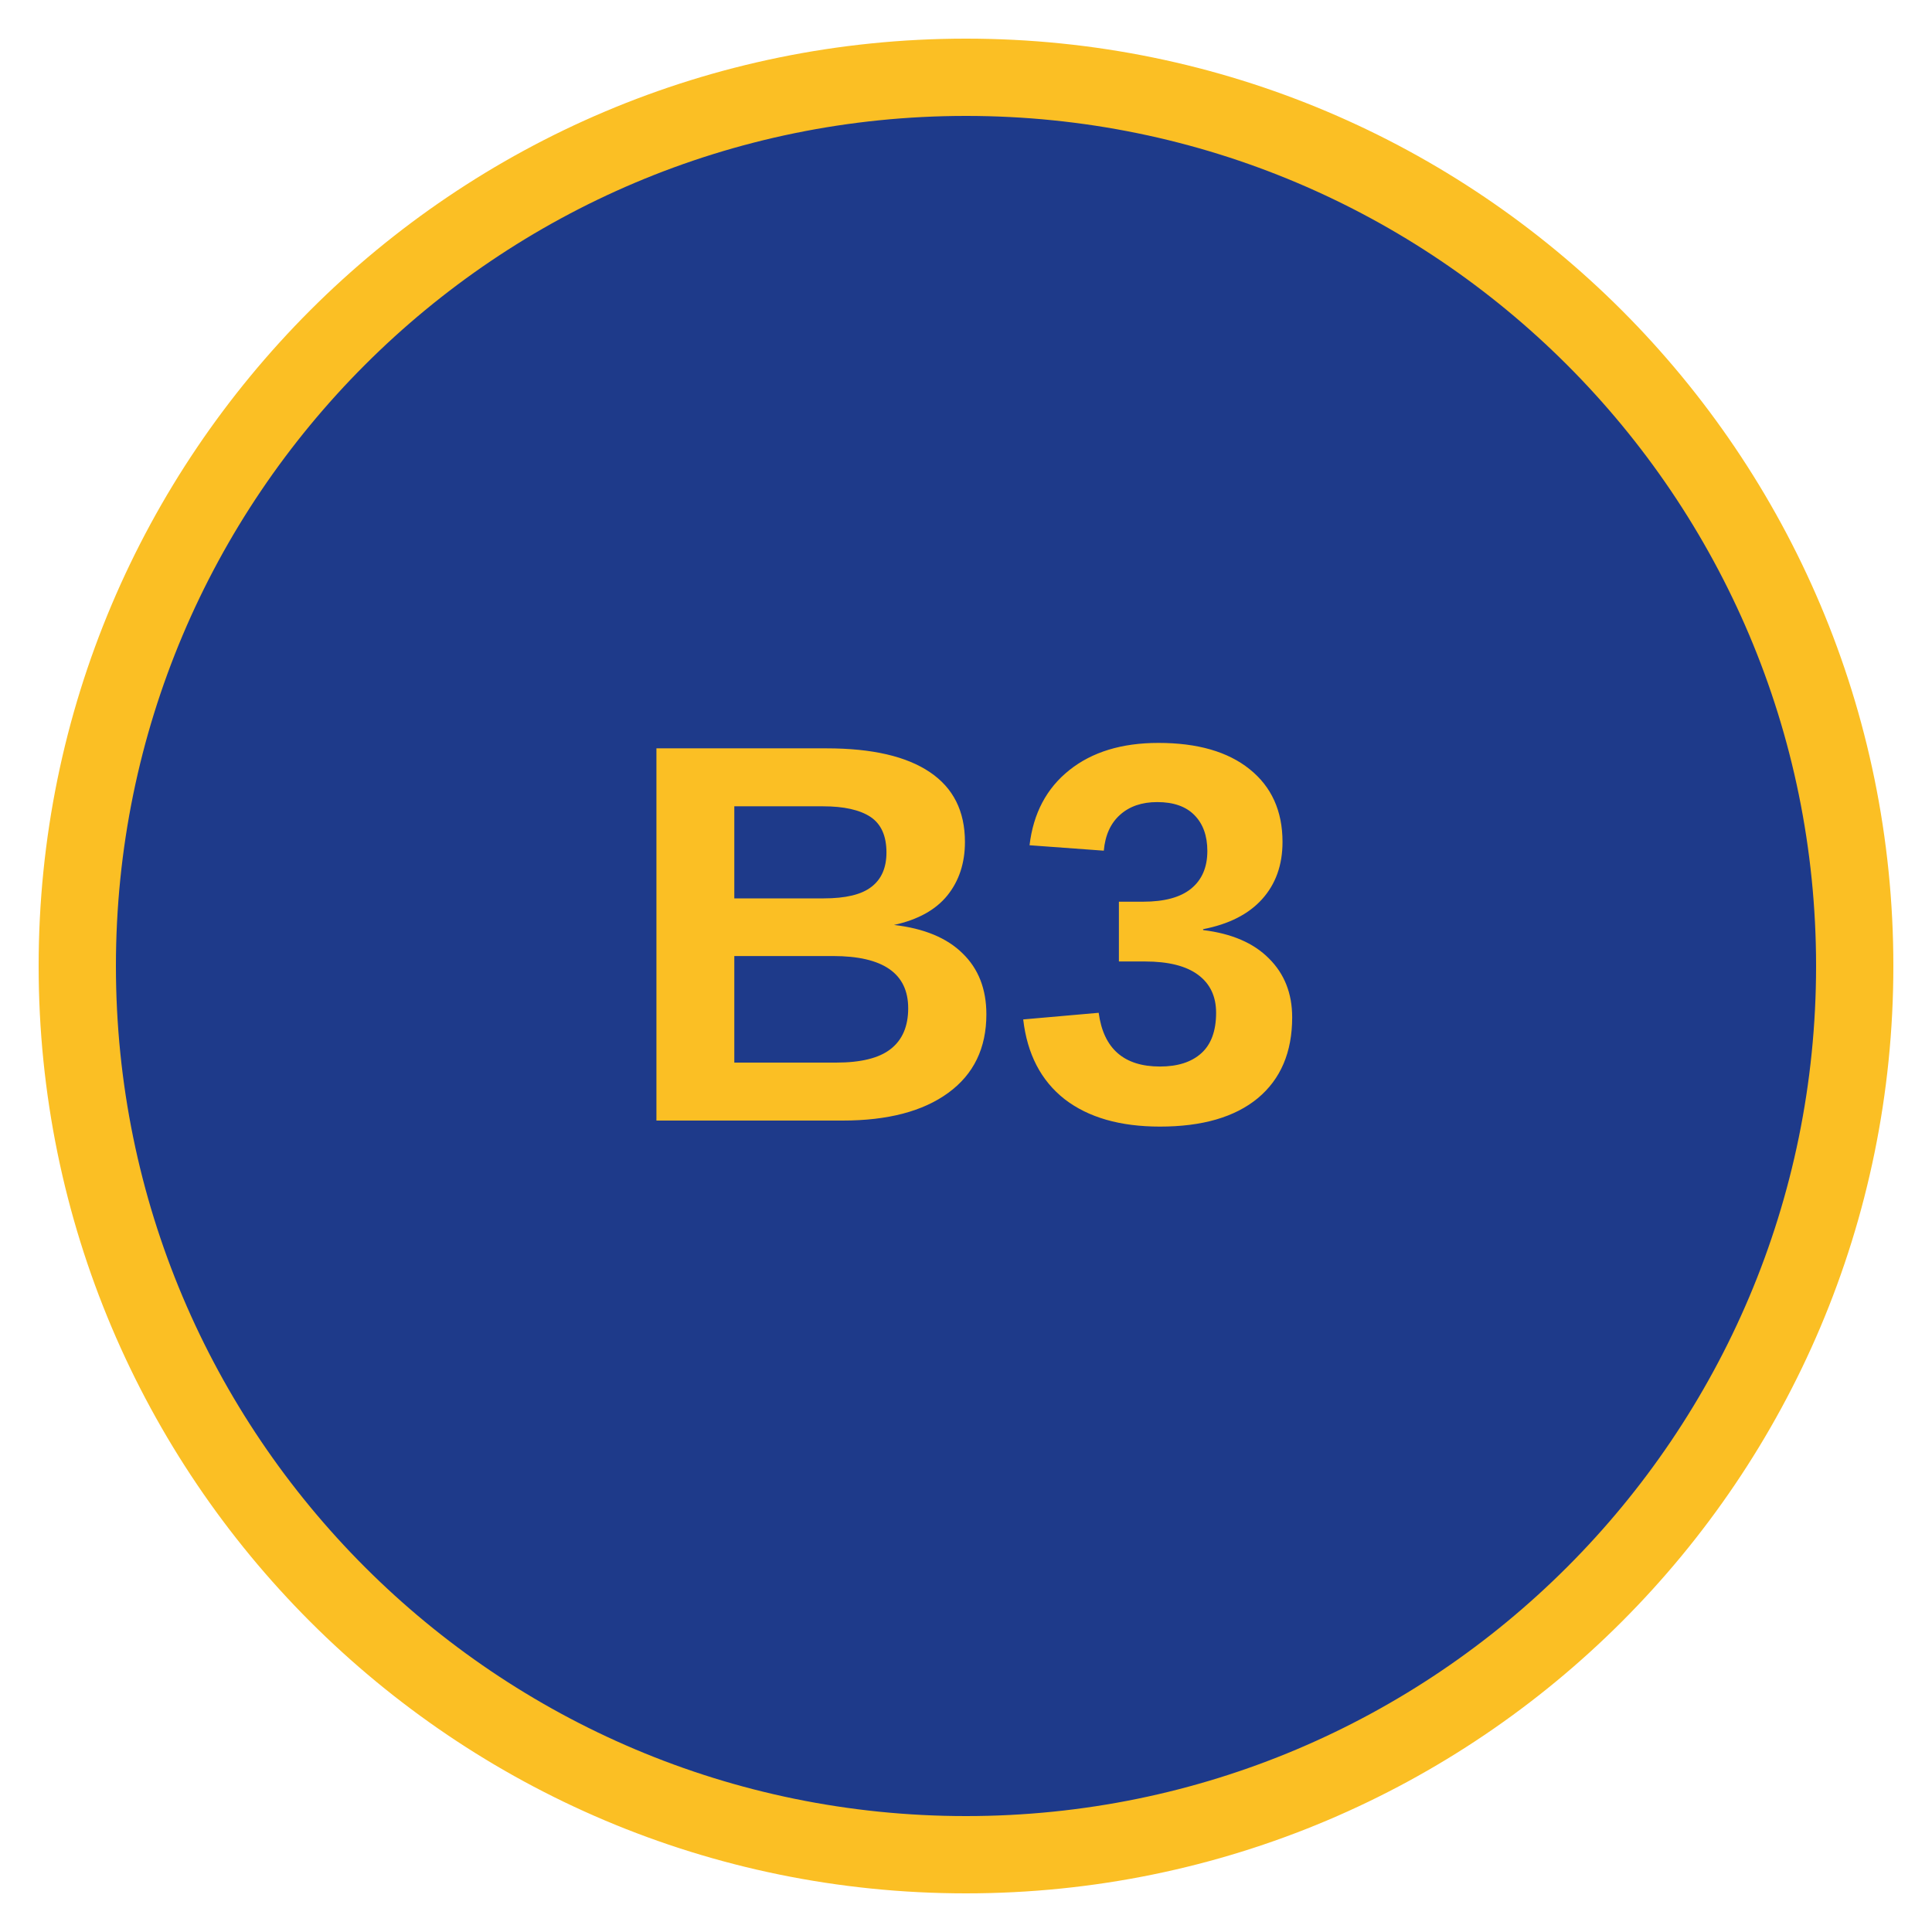
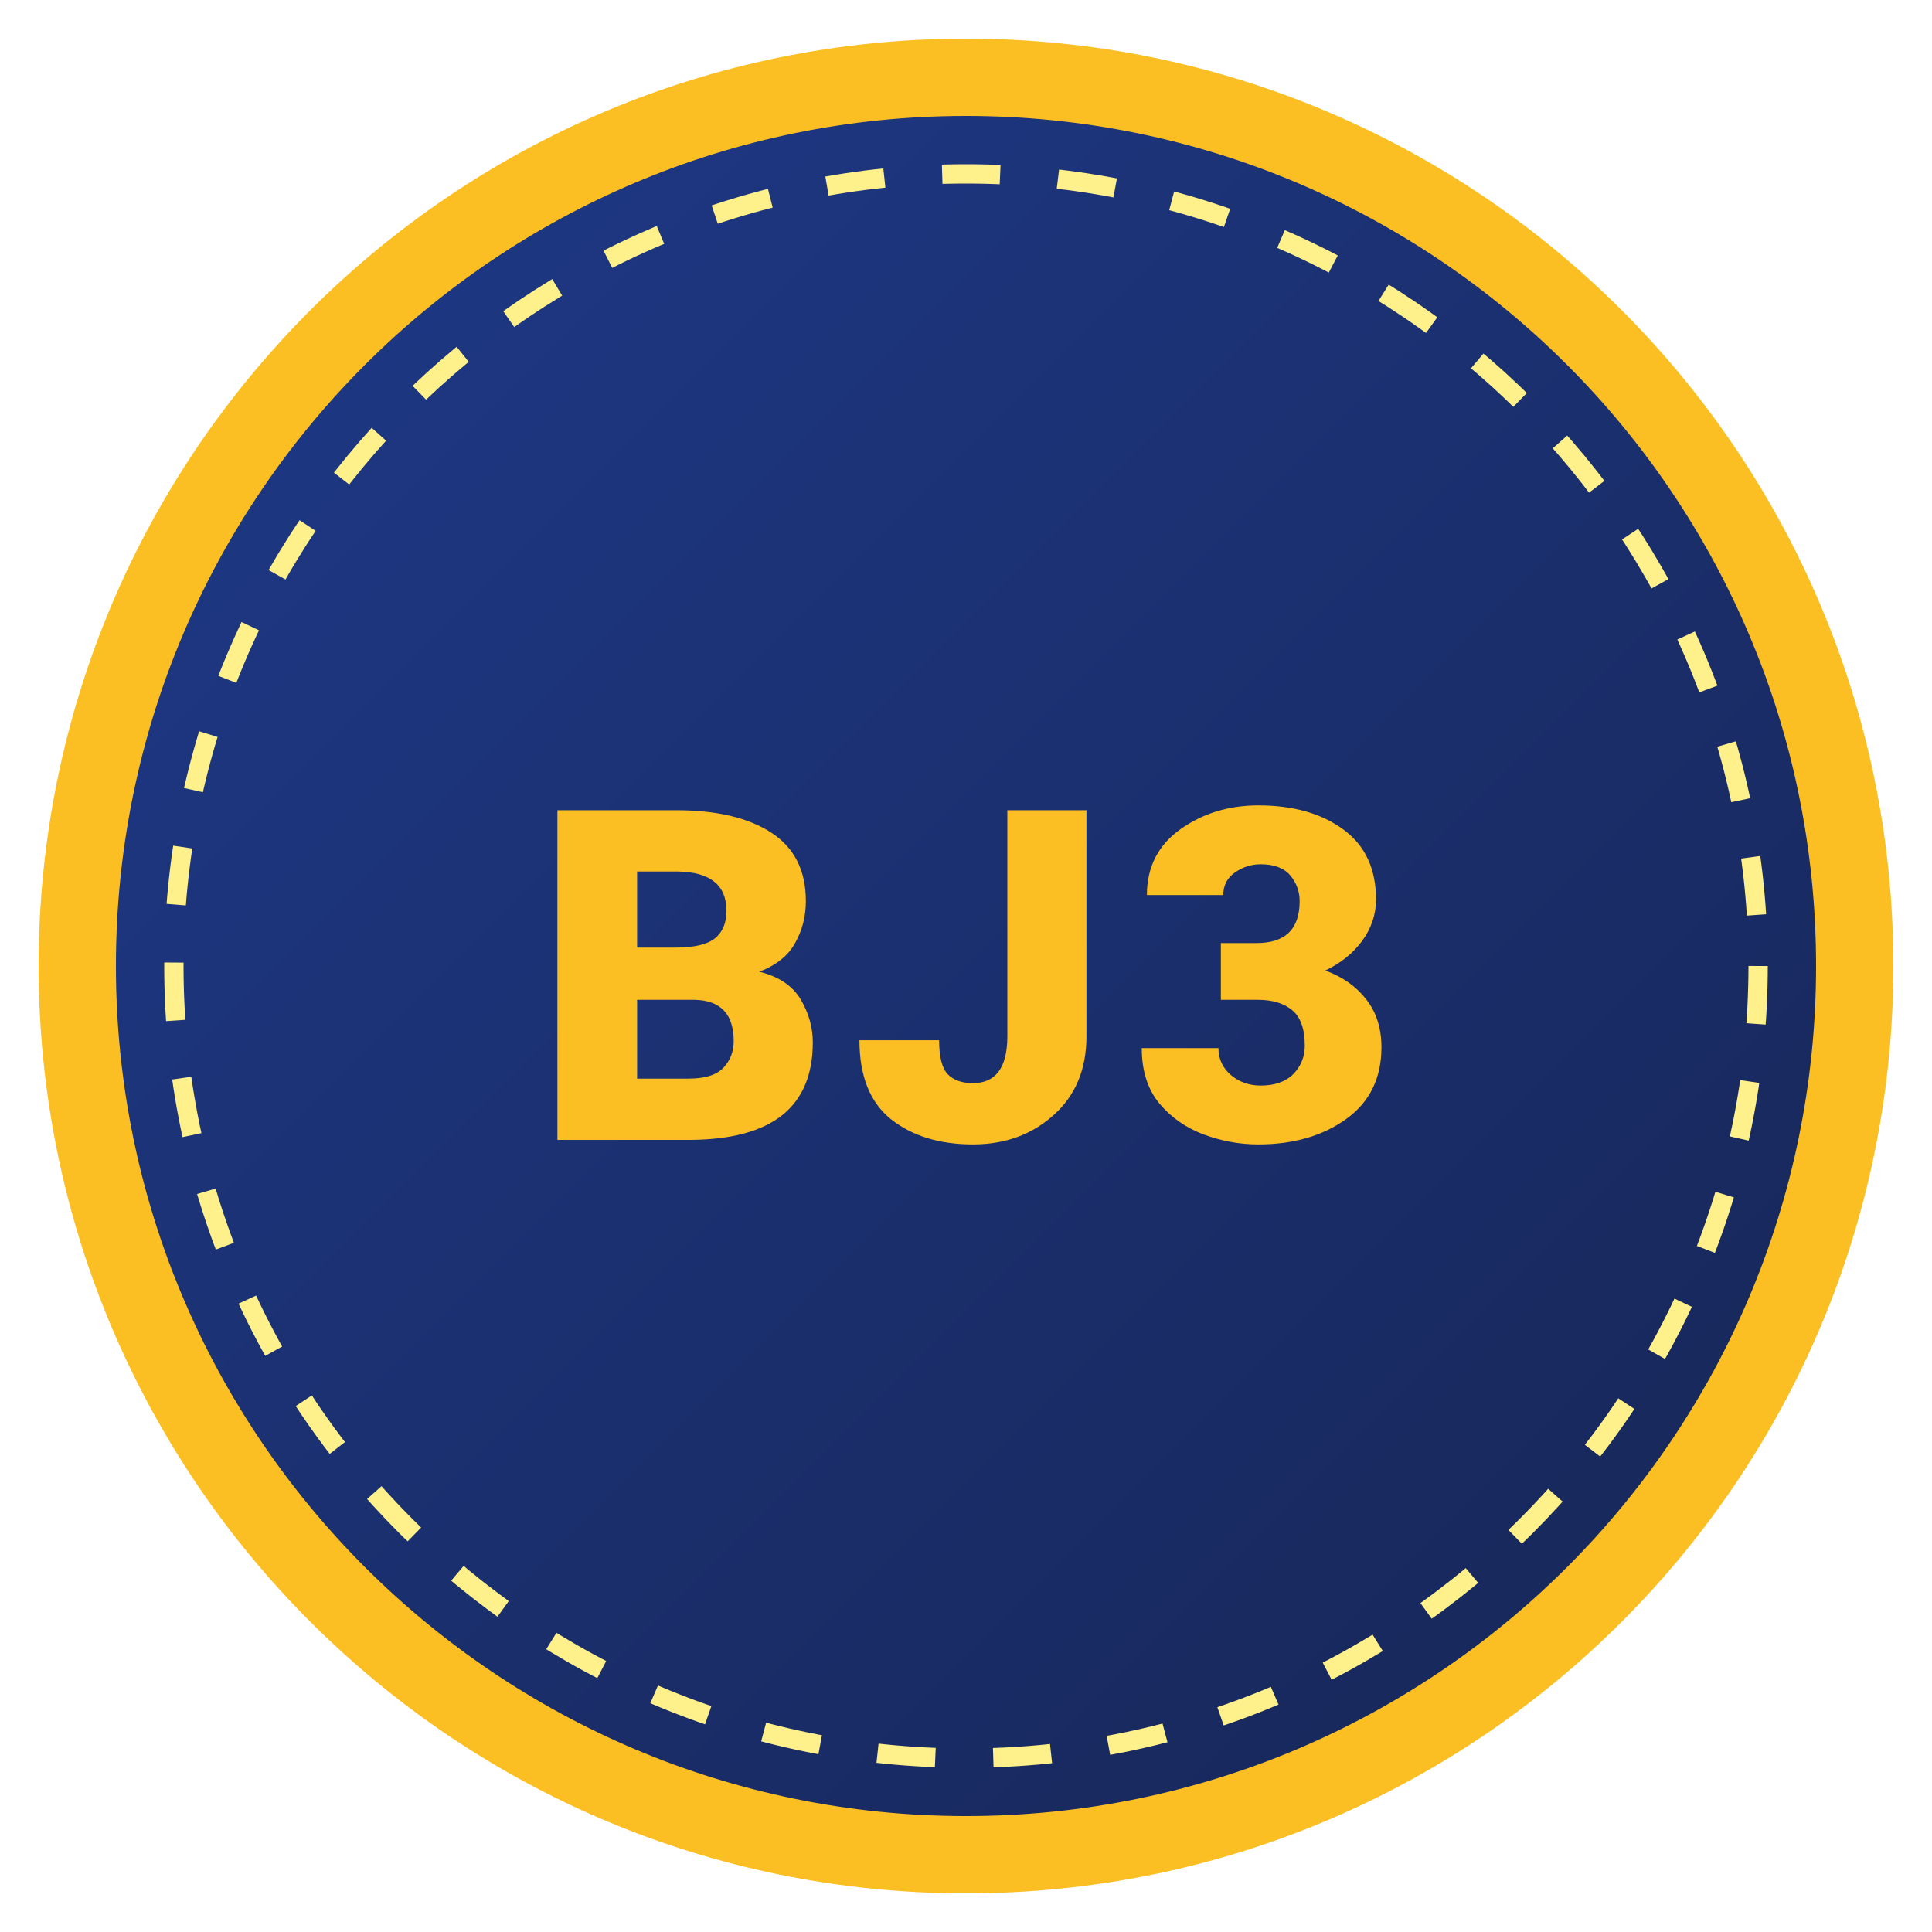
<svg xmlns="http://www.w3.org/2000/svg" viewBox="0 0 100 100" width="100" height="100">
-   <circle cx="50" cy="50" r="46" fill="#1e3a8a" stroke="#fbbf24" stroke-width="4" />
-   <text x="50" y="58" font-size="28" font-family="Arial, sans-serif" font-weight="bold" fill="#fbbf24" text-anchor="middle">B3</text>
+   <defs>
+     <linearGradient id="bj3grad" x1="0%" y1="0%" x2="100%" y2="100%">
+       <stop offset="0%" stop-color="#1e3a8a" />
+       <stop offset="100%" stop-color="#172554" />
+     </linearGradient>
+   </defs>
+   <circle cx="50" cy="50" r="46" fill="url(#bj3grad)" stroke="#fbbf24" stroke-width="4" />
+   <circle cx="50" cy="50" r="41" fill="none" stroke="#fef08a" stroke-width="1" stroke-dasharray="3,3" />
+   <text x="50" y="59" font-size="24" font-family="-apple-system, BlinkMacSystemFont, 'Segoe UI', Roboto, sans-serif" font-weight="900" fill="#fbbf24" text-anchor="middle" letter-spacing="1">BJ3</text>
</svg>
